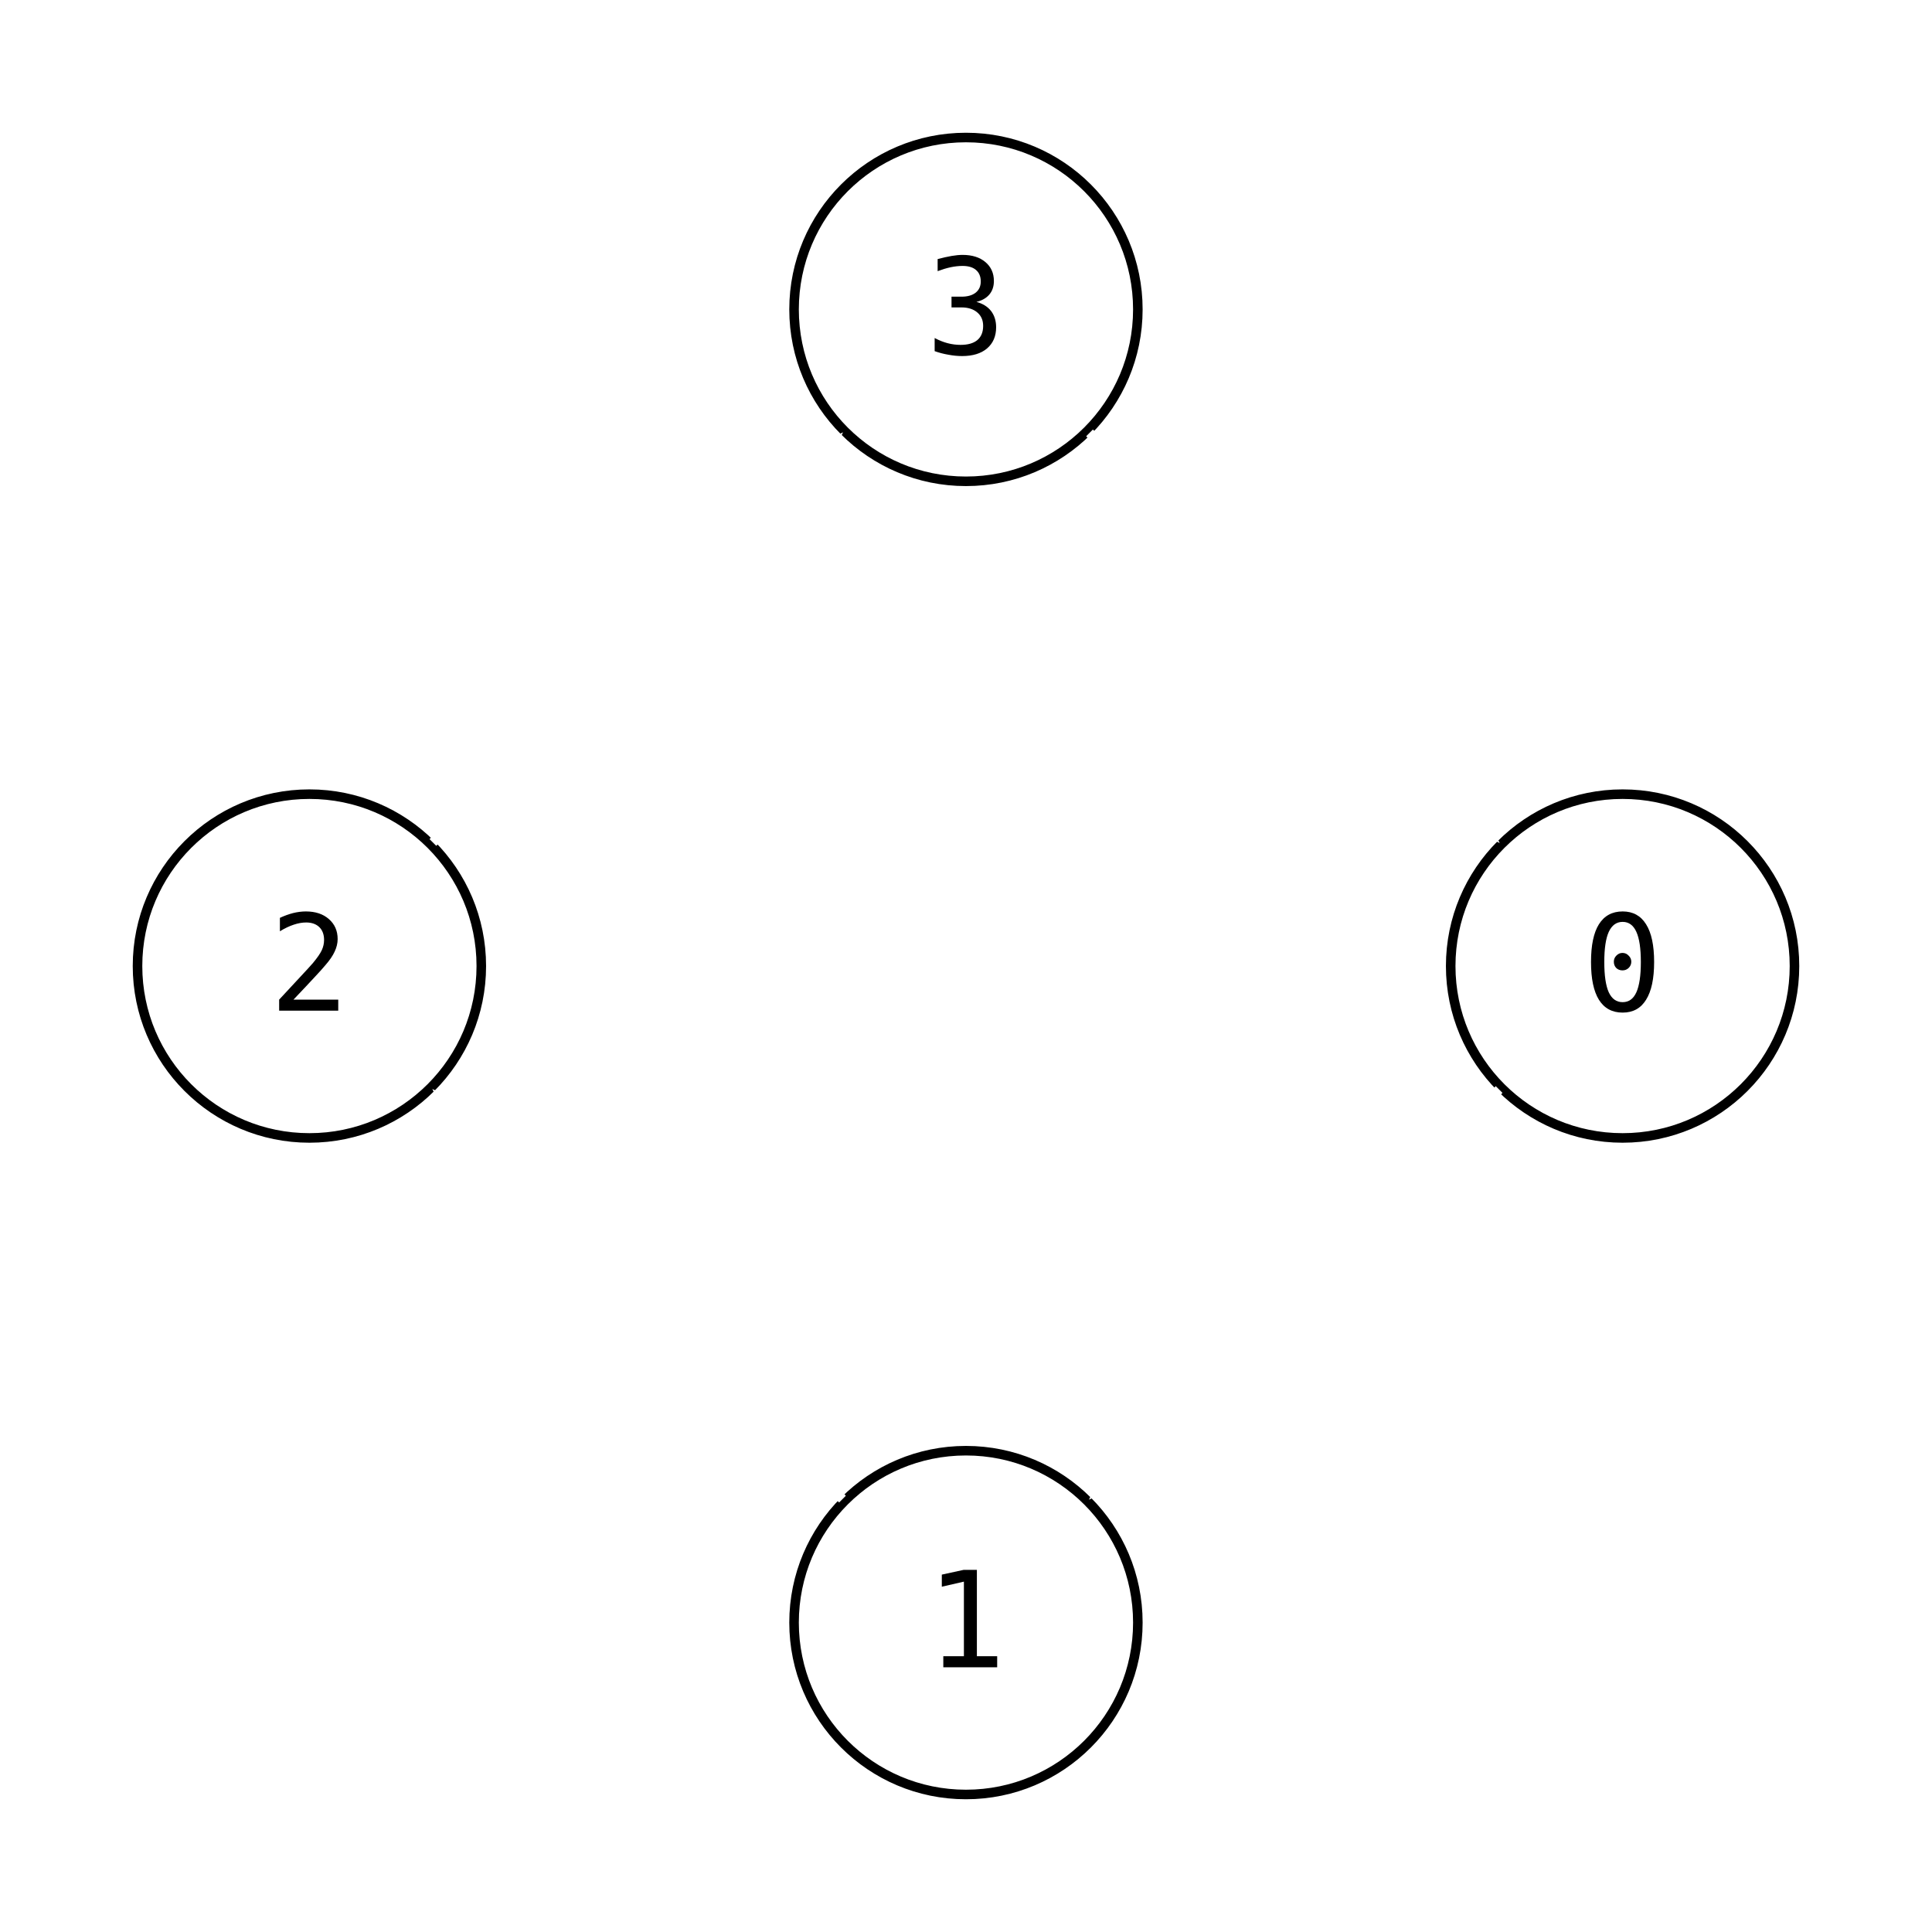
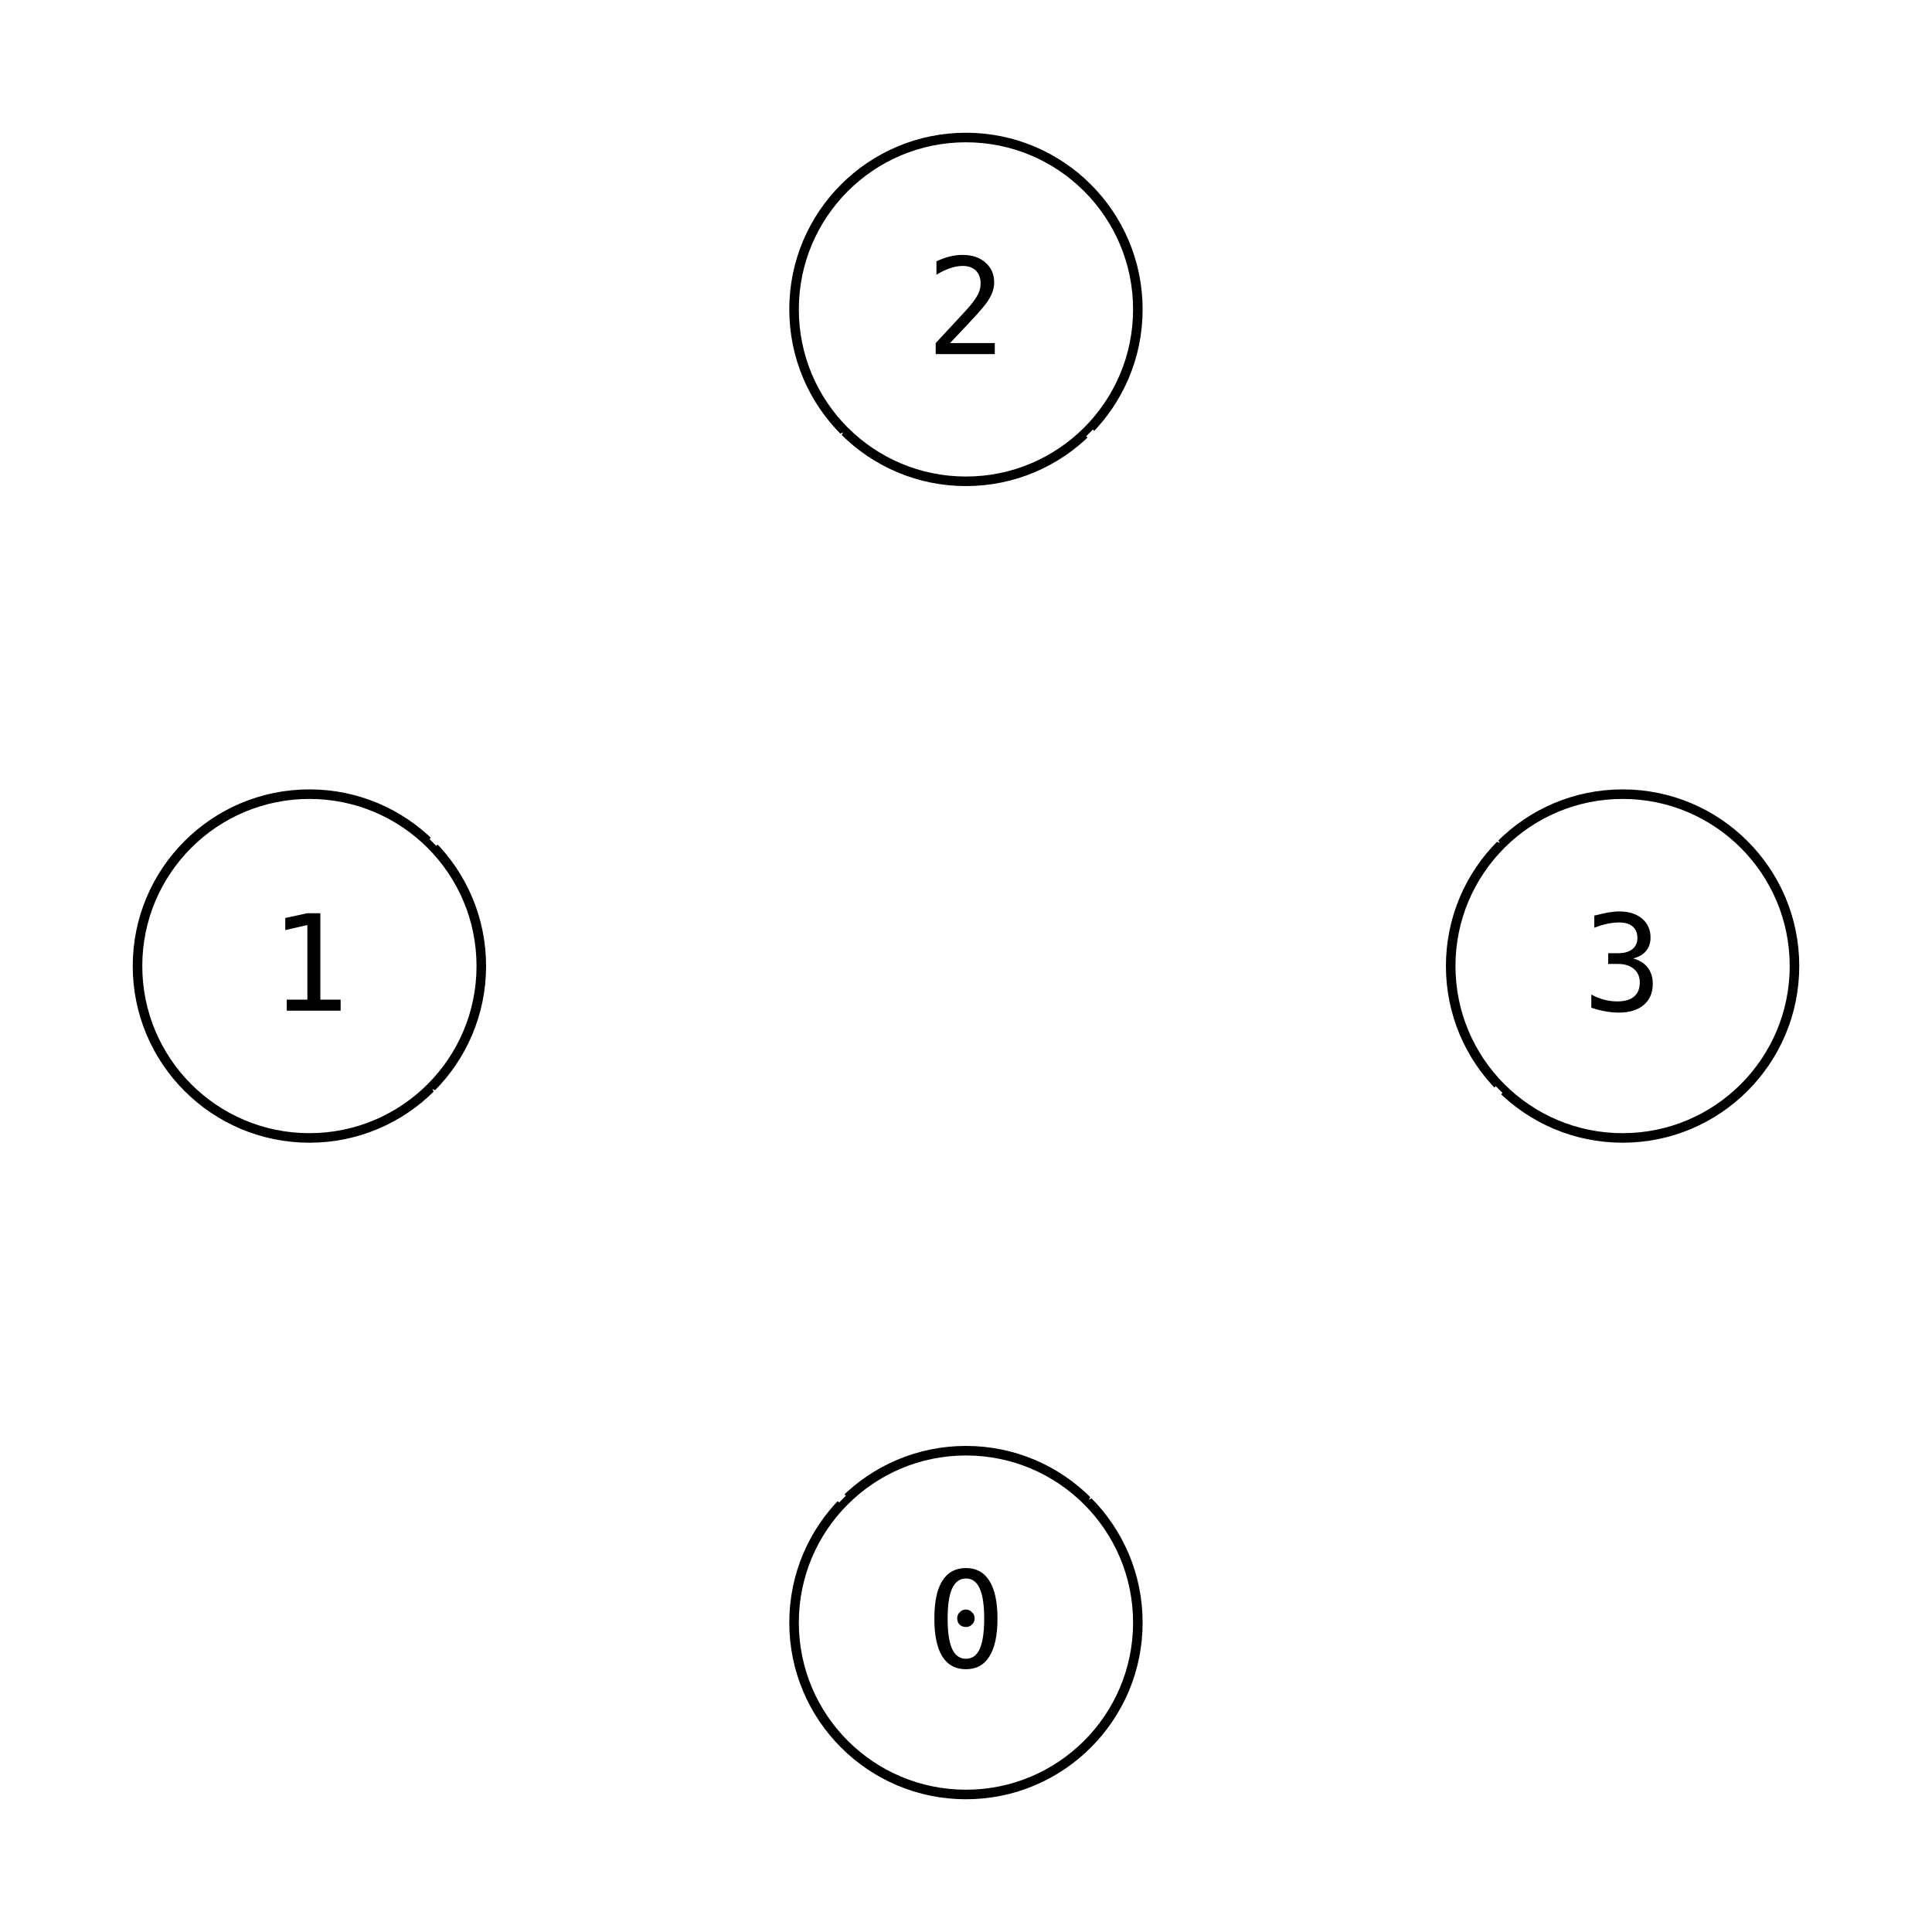
<svg xmlns="http://www.w3.org/2000/svg" width="202pt" height="202pt" viewBox="0.00 0.00 202.31 202.31">
  <g id="graph0" class="graph" transform="scale(1 1) rotate(0) translate(14.4 187.91)">
    <polygon fill="white" stroke="none" points="-14.4,14.4 -14.4,-187.91 187.91,-187.91 187.91,14.4 -14.4,14.4" />
    <g id="node1" class="node">
      <ellipse fill="none" stroke="black" cx="86.75" cy="-18" rx="18" ry="18" />
-       <text text-anchor="middle" x="86.75" y="-13.32" font-family="monospace" font-size="14.00">1</text>
+       <text text-anchor="middle" x="86.75" y="-13.32" font-family="monospace" font-size="14.00">0</text>
    </g>
    <g id="node2" class="node">
      <ellipse fill="none" stroke="black" cx="18" cy="-86.75" rx="18" ry="18" />
-       <text text-anchor="middle" x="18" y="-82.08" font-family="monospace" font-size="14.00">2</text>
+       <text text-anchor="middle" x="18" y="-82.08" font-family="monospace" font-size="14.00">1</text>
    </g>
-     <g id="edge2" class="edge">
-       <path fill="none" stroke="white" d="M73.82,-30.93C62.97,-41.78 47.37,-57.38 35.42,-69.33" />
-       <polygon fill="white" stroke="white" points="34.24,-68.04 31.94,-72.81 36.72,-70.51 34.24,-68.04" />
+     <g id="edge1" class="edge">
+       <path fill="none" stroke="white" d="M73.82,-30.93C63.16,-41.59 47.92,-56.83 36.06,-68.7" />
+       <polygon fill="white" stroke="white" points="34.7,-67.08 31.94,-72.81 37.67,-70.05 34.7,-67.08" />
    </g>
    <g id="node3" class="node">
      <ellipse fill="none" stroke="black" cx="86.75" cy="-155.51" rx="18" ry="18" />
-       <text text-anchor="middle" x="86.75" y="-150.83" font-family="monospace" font-size="14.00">3</text>
+       <text text-anchor="middle" x="86.75" y="-150.83" font-family="monospace" font-size="14.00">2</text>
    </g>
-     <g id="edge3" class="edge">
-       <path fill="none" stroke="white" d="M30.93,-99.69C41.78,-110.54 57.38,-126.14 69.33,-138.09" />
-       <polygon fill="white" stroke="white" points="68.04,-139.27 72.81,-141.57 70.51,-136.79 68.04,-139.27" />
+     <g id="edge2" class="edge">
+       <path fill="none" stroke="white" d="M30.93,-99.69C41.59,-110.35 56.83,-125.59 68.7,-137.45" />
+       <polygon fill="white" stroke="white" points="67.08,-138.81 72.81,-141.57 70.05,-135.84 67.08,-138.81" />
    </g>
    <g id="node4" class="node">
      <ellipse fill="none" stroke="black" cx="155.51" cy="-86.75" rx="18" ry="18" />
-       <text text-anchor="middle" x="155.51" y="-82.08" font-family="monospace" font-size="14.00">0</text>
+       <text text-anchor="middle" x="155.51" y="-82.08" font-family="monospace" font-size="14.00">3</text>
+     </g>
+     <g id="edge3" class="edge">
+       <path fill="none" stroke="white" d="M99.69,-142.58C110.35,-131.92 125.59,-116.68 137.45,-104.81" />
+       <polygon fill="white" stroke="white" points="138.81,-106.43 141.57,-100.7 135.84,-103.46 138.81,-106.43" />
    </g>
    <g id="edge4" class="edge">
-       <path fill="none" stroke="white" d="M99.69,-142.58C110.54,-131.73 126.14,-116.13 138.09,-104.18" />
-       <polygon fill="white" stroke="white" points="139.27,-105.47 141.57,-100.7 136.79,-103 139.27,-105.47" />
-     </g>
-     <g id="edge1" class="edge">
-       <path fill="none" stroke="white" d="M142.58,-73.82C131.73,-62.97 116.13,-47.37 104.18,-35.42" />
-       <polygon fill="white" stroke="white" points="105.47,-34.24 100.7,-31.94 103,-36.72 105.47,-34.24" />
+       <path fill="none" stroke="white" d="M142.58,-73.82C131.92,-63.16 116.68,-47.92 104.81,-36.06" />
+       <polygon fill="white" stroke="white" points="106.43,-34.7 100.7,-31.94 103.46,-37.67 106.43,-34.7" />
    </g>
  </g>
</svg>
